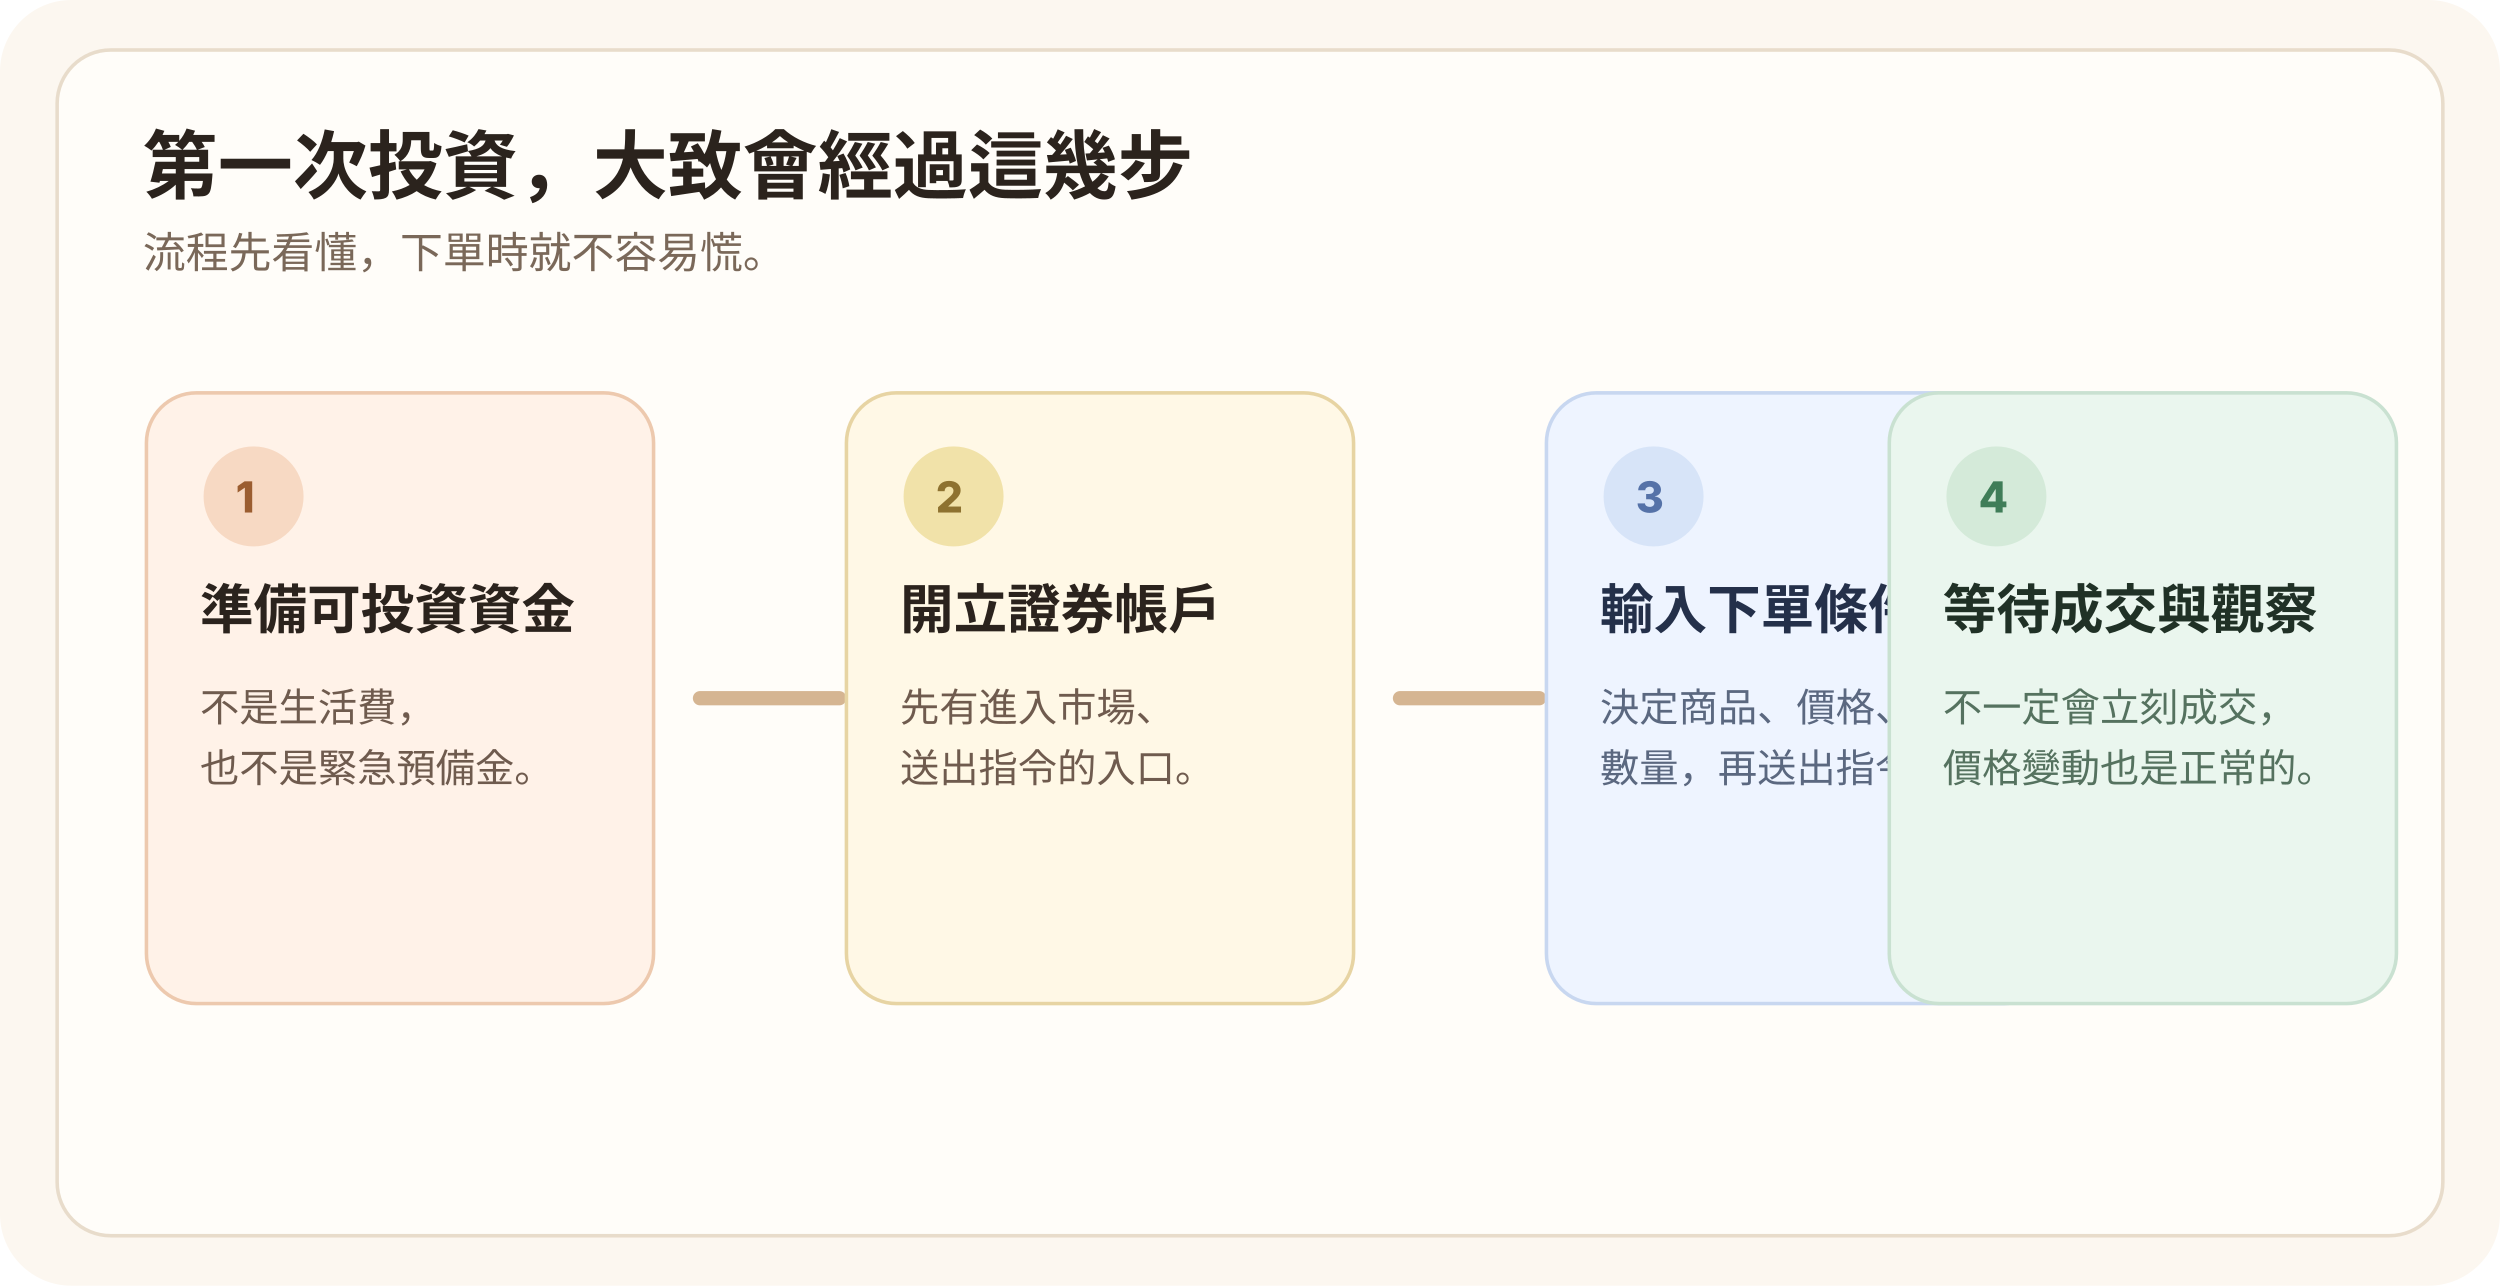
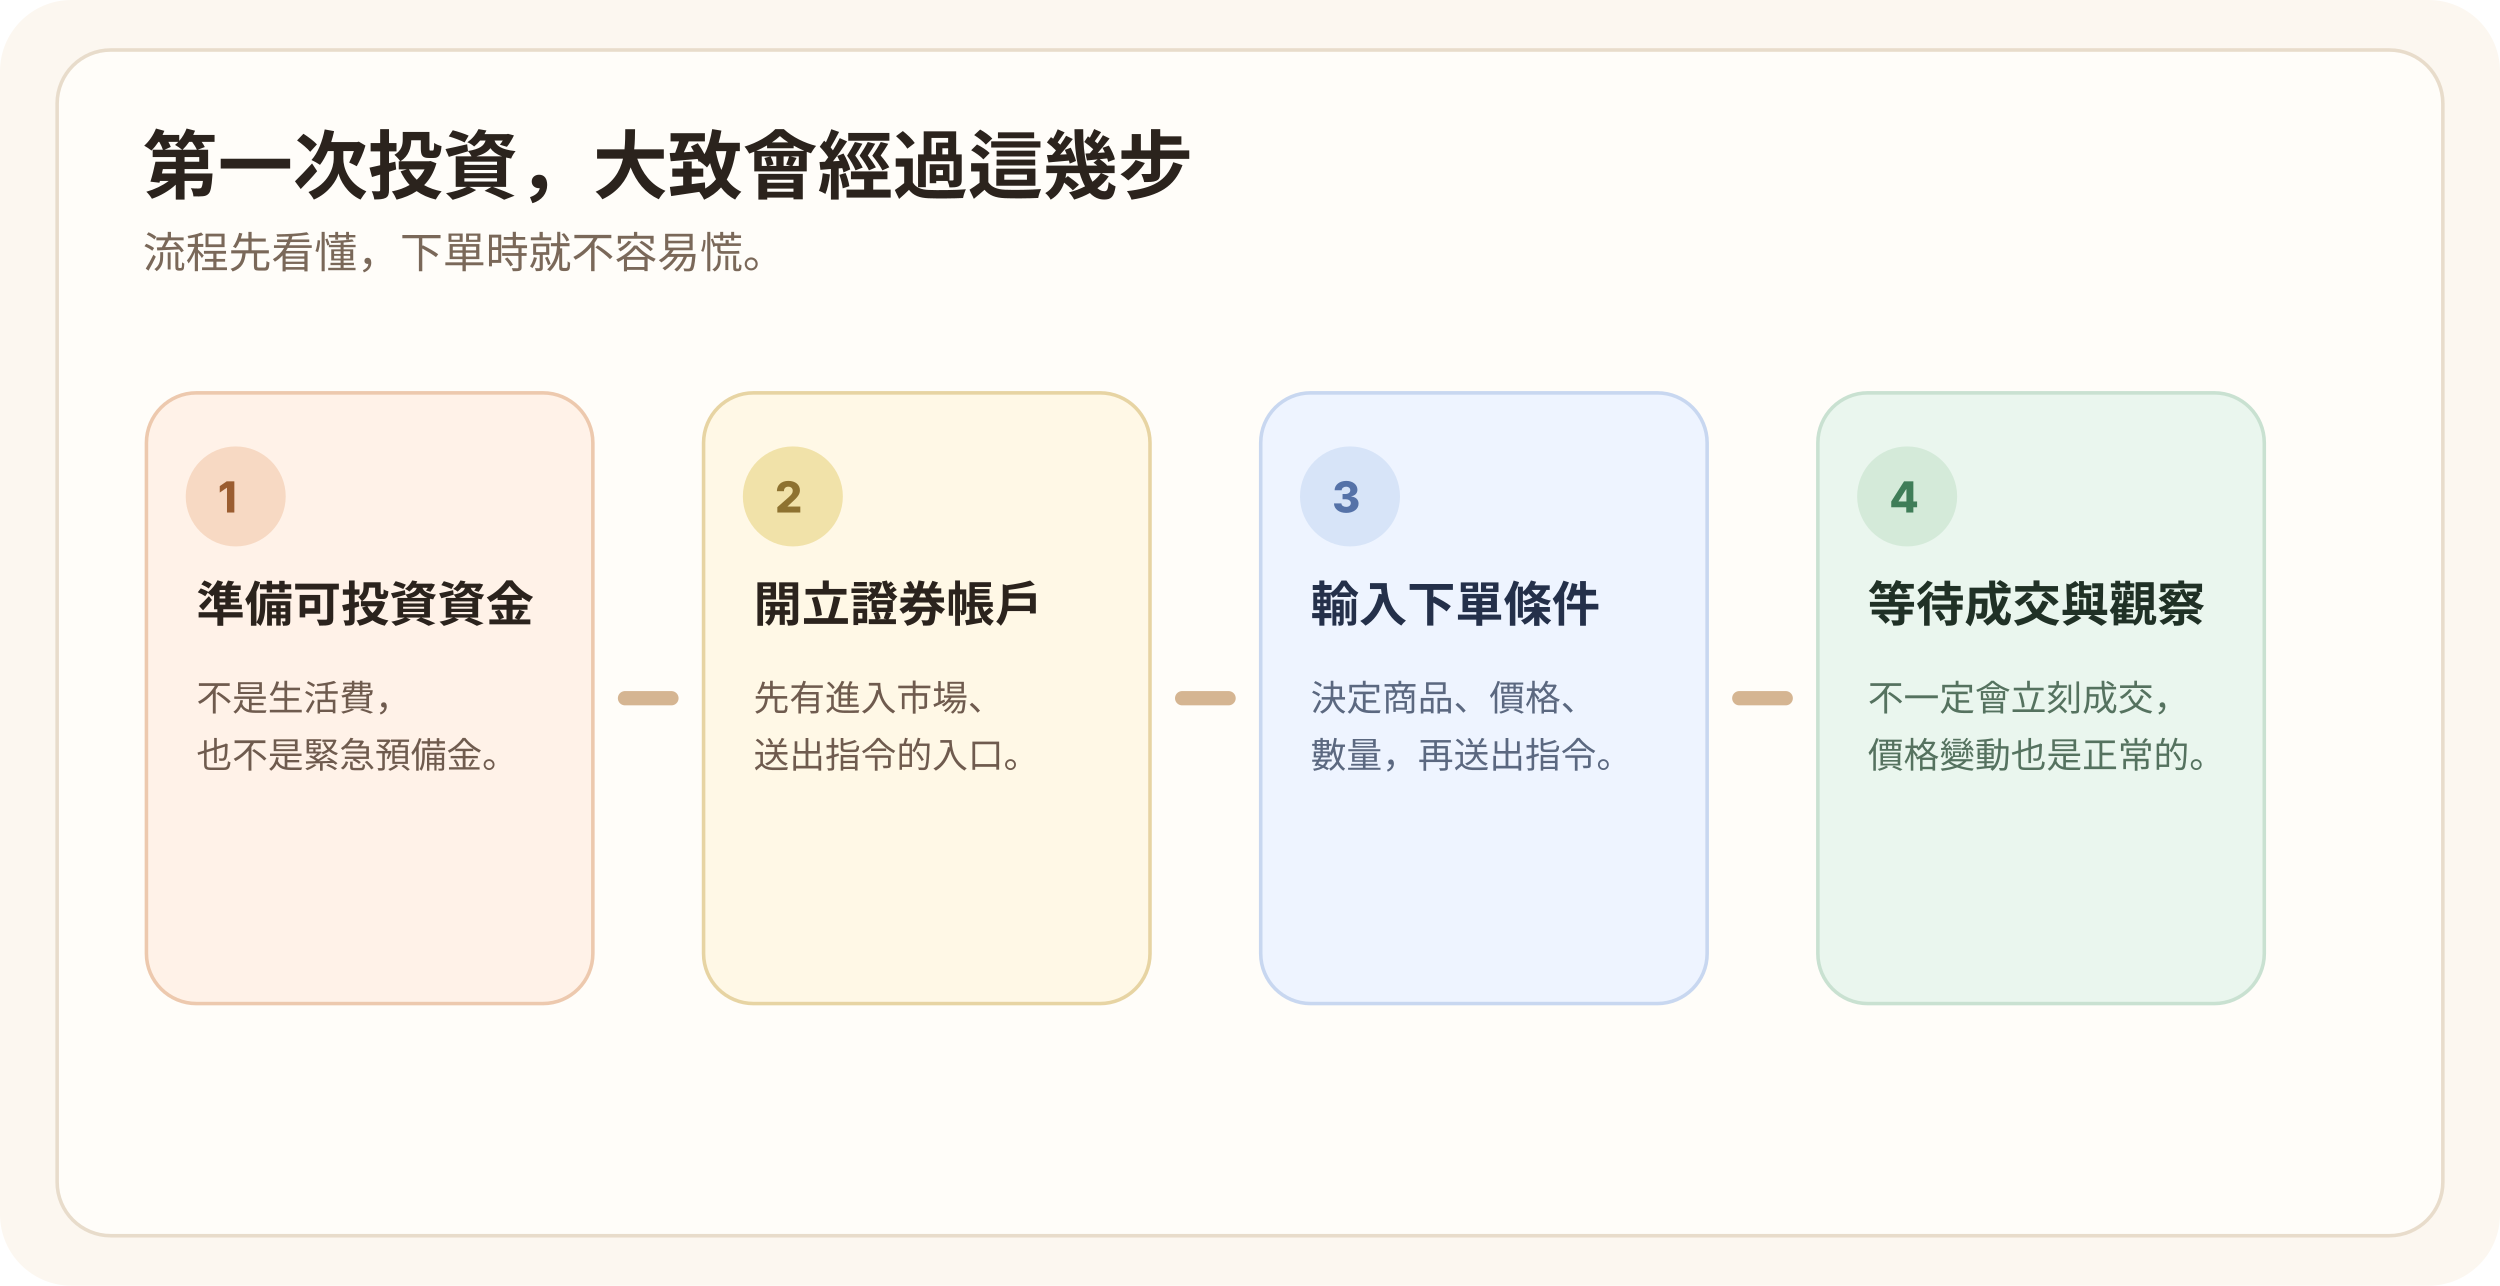
<svg xmlns="http://www.w3.org/2000/svg" width="1400" height="720" viewBox="0 0 1400 720" fill="none">
  <rect width="1400" height="720" rx="40" fill="#FCF7F0" />
  <rect x="32" y="28" width="1336" height="664" rx="30" fill="#FFFDF9" stroke="#E8DCCB" stroke-width="2" />
  <text x="80" y="108" fill="#2B231D" font-size="42" font-weight="800" font-family="Inter, Noto Sans TC, sans-serif">第一次投資，大致會經過這幾步</text>
  <text x="80" y="150" fill="#7A6859" font-size="24" font-weight="500" font-family="Inter, Noto Sans TC, sans-serif">流程先看懂，下單時就不容易慌。</text>
-   <rect x="82" y="220" width="284" height="342" rx="28" fill="#FFF2E8" stroke="#EDC9AE" stroke-width="2" />
-   <circle cx="142" cy="278" r="28" fill="#F7D9C3" />
-   <text x="132" y="287" fill="#9B5D30" font-size="24" font-weight="800" font-family="Inter, Noto Sans TC, sans-serif">1</text>
-   <text x="112" y="352" fill="#2B231D" font-size="30" font-weight="800" font-family="Inter, Noto Sans TC, sans-serif">準備可投資資金</text>
-   <text x="112" y="404" fill="#6F5B4E" font-size="22" font-weight="500" font-family="Inter, Noto Sans TC, sans-serif">不是生活費，</text>
-   <text x="112" y="438" fill="#6F5B4E" font-size="22" font-weight="500" font-family="Inter, Noto Sans TC, sans-serif">也不是緊急預備金。</text>
-   <path d="M392 391 L470 391" stroke="#D5B592" stroke-width="8" stroke-linecap="round" />
-   <rect x="474" y="220" width="284" height="342" rx="28" fill="#FFF8E6" stroke="#E7D4A3" stroke-width="2" />
-   <circle cx="534" cy="278" r="28" fill="#F1E2A9" />
-   <text x="524" y="287" fill="#8E7230" font-size="24" font-weight="800" font-family="Inter, Noto Sans TC, sans-serif">2</text>
-   <text x="504" y="352" fill="#2B231D" font-size="30" font-weight="800" font-family="Inter, Noto Sans TC, sans-serif">開立證券帳戶</text>
-   <text x="504" y="404" fill="#6F5B4E" font-size="22" font-weight="500" font-family="Inter, Noto Sans TC, sans-serif">先有進入市場、</text>
-   <text x="504" y="438" fill="#6F5B4E" font-size="22" font-weight="500" font-family="Inter, Noto Sans TC, sans-serif">送出指令的入口。</text>
-   <path d="M784 391 L862 391" stroke="#D5B592" stroke-width="8" stroke-linecap="round" />
-   <rect x="866" y="220" width="284" height="342" rx="28" fill="#EEF4FF" stroke="#C8D7F0" stroke-width="2" />
-   <circle cx="926" cy="278" r="28" fill="#D7E4F8" />
-   <text x="916" y="287" fill="#5572A8" font-size="24" font-weight="800" font-family="Inter, Noto Sans TC, sans-serif">3</text>
-   <text x="896" y="352" fill="#24304A" font-size="30" font-weight="800" font-family="Inter, Noto Sans TC, sans-serif">輸入下單條件</text>
-   <text x="896" y="404" fill="#5B6880" font-size="22" font-weight="500" font-family="Inter, Noto Sans TC, sans-serif">決定商品、價格、</text>
-   <text x="896" y="438" fill="#5B6880" font-size="22" font-weight="500" font-family="Inter, Noto Sans TC, sans-serif">數量，再送出指令。</text>
-   <path d="M1176 391 L1254 391" stroke="#D5B592" stroke-width="8" stroke-linecap="round" />
-   <rect x="1058" y="220" width="284" height="342" rx="28" fill="#EAF6EE" stroke="#C9E1D1" stroke-width="2" />
-   <circle cx="1118" cy="278" r="28" fill="#D4EAD9" />
-   <text x="1108" y="287" fill="#3F7D58" font-size="24" font-weight="800" font-family="Inter, Noto Sans TC, sans-serif">4</text>
-   <text x="1088" y="352" fill="#203126" font-size="30" font-weight="800" font-family="Inter, Noto Sans TC, sans-serif">等待成交與觀察</text>
-   <text x="1088" y="404" fill="#55725F" font-size="22" font-weight="500" font-family="Inter, Noto Sans TC, sans-serif">不一定會立刻成交，</text>
-   <text x="1088" y="438" fill="#55725F" font-size="22" font-weight="500" font-family="Inter, Noto Sans TC, sans-serif">價格變動也是正常的。</text>
+   <rect x="82" y="220" width="250" height="342" rx="28" fill="#FFF2E8" stroke="#EDC9AE" stroke-width="2" />
+   <circle cx="132" cy="278" r="28" fill="#F7D9C3" />
+   <text x="122" y="287" fill="#9B5D30" font-size="24" font-weight="800" font-family="Inter, Noto Sans TC, sans-serif">1</text>
+   <text x="110" y="348" fill="#2B231D" font-size="27" font-weight="800" font-family="Inter, Noto Sans TC, sans-serif">準備可投資資金</text>
+   <text x="110" y="398" fill="#6F5B4E" font-size="20" font-weight="500" font-family="Inter, Noto Sans TC, sans-serif">不是生活費，</text>
+   <text x="110" y="430" fill="#6F5B4E" font-size="20" font-weight="500" font-family="Inter, Noto Sans TC, sans-serif">也不是緊急預備金。</text>
+   <path d="M350 391 L376 391" stroke="#D5B592" stroke-width="8" stroke-linecap="round" />
+   <rect x="394" y="220" width="250" height="342" rx="28" fill="#FFF8E6" stroke="#E7D4A3" stroke-width="2" />
+   <circle cx="444" cy="278" r="28" fill="#F1E2A9" />
+   <text x="434" y="287" fill="#8E7230" font-size="24" font-weight="800" font-family="Inter, Noto Sans TC, sans-serif">2</text>
+   <text x="422" y="348" fill="#2B231D" font-size="27" font-weight="800" font-family="Inter, Noto Sans TC, sans-serif">開立證券帳戶</text>
+   <text x="422" y="398" fill="#6F5B4E" font-size="20" font-weight="500" font-family="Inter, Noto Sans TC, sans-serif">先有進入市場、</text>
+   <text x="422" y="430" fill="#6F5B4E" font-size="20" font-weight="500" font-family="Inter, Noto Sans TC, sans-serif">送出指令的入口。</text>
+   <path d="M662 391 L688 391" stroke="#D5B592" stroke-width="8" stroke-linecap="round" />
+   <rect x="706" y="220" width="250" height="342" rx="28" fill="#EEF4FF" stroke="#C8D7F0" stroke-width="2" />
+   <circle cx="756" cy="278" r="28" fill="#D7E4F8" />
+   <text x="746" y="287" fill="#5572A8" font-size="24" font-weight="800" font-family="Inter, Noto Sans TC, sans-serif">3</text>
+   <text x="734" y="348" fill="#24304A" font-size="27" font-weight="800" font-family="Inter, Noto Sans TC, sans-serif">輸入下單條件</text>
+   <text x="734" y="398" fill="#5B6880" font-size="20" font-weight="500" font-family="Inter, Noto Sans TC, sans-serif">決定商品、價格、</text>
+   <text x="734" y="430" fill="#5B6880" font-size="20" font-weight="500" font-family="Inter, Noto Sans TC, sans-serif">數量，再送出指令。</text>
+   <path d="M974 391 L1000 391" stroke="#D5B592" stroke-width="8" stroke-linecap="round" />
+   <rect x="1018" y="220" width="250" height="342" rx="28" fill="#EAF6EE" stroke="#C9E1D1" stroke-width="2" />
+   <circle cx="1068" cy="278" r="28" fill="#D4EAD9" />
+   <text x="1058" y="287" fill="#3F7D58" font-size="24" font-weight="800" font-family="Inter, Noto Sans TC, sans-serif">4</text>
+   <text x="1046" y="348" fill="#203126" font-size="27" font-weight="800" font-family="Inter, Noto Sans TC, sans-serif">等待成交與觀察</text>
+   <text x="1046" y="398" fill="#55725F" font-size="20" font-weight="500" font-family="Inter, Noto Sans TC, sans-serif">不一定會立刻成交，</text>
+   <text x="1046" y="430" fill="#55725F" font-size="20" font-weight="500" font-family="Inter, Noto Sans TC, sans-serif">價格變動也是正常的。</text>
</svg>
